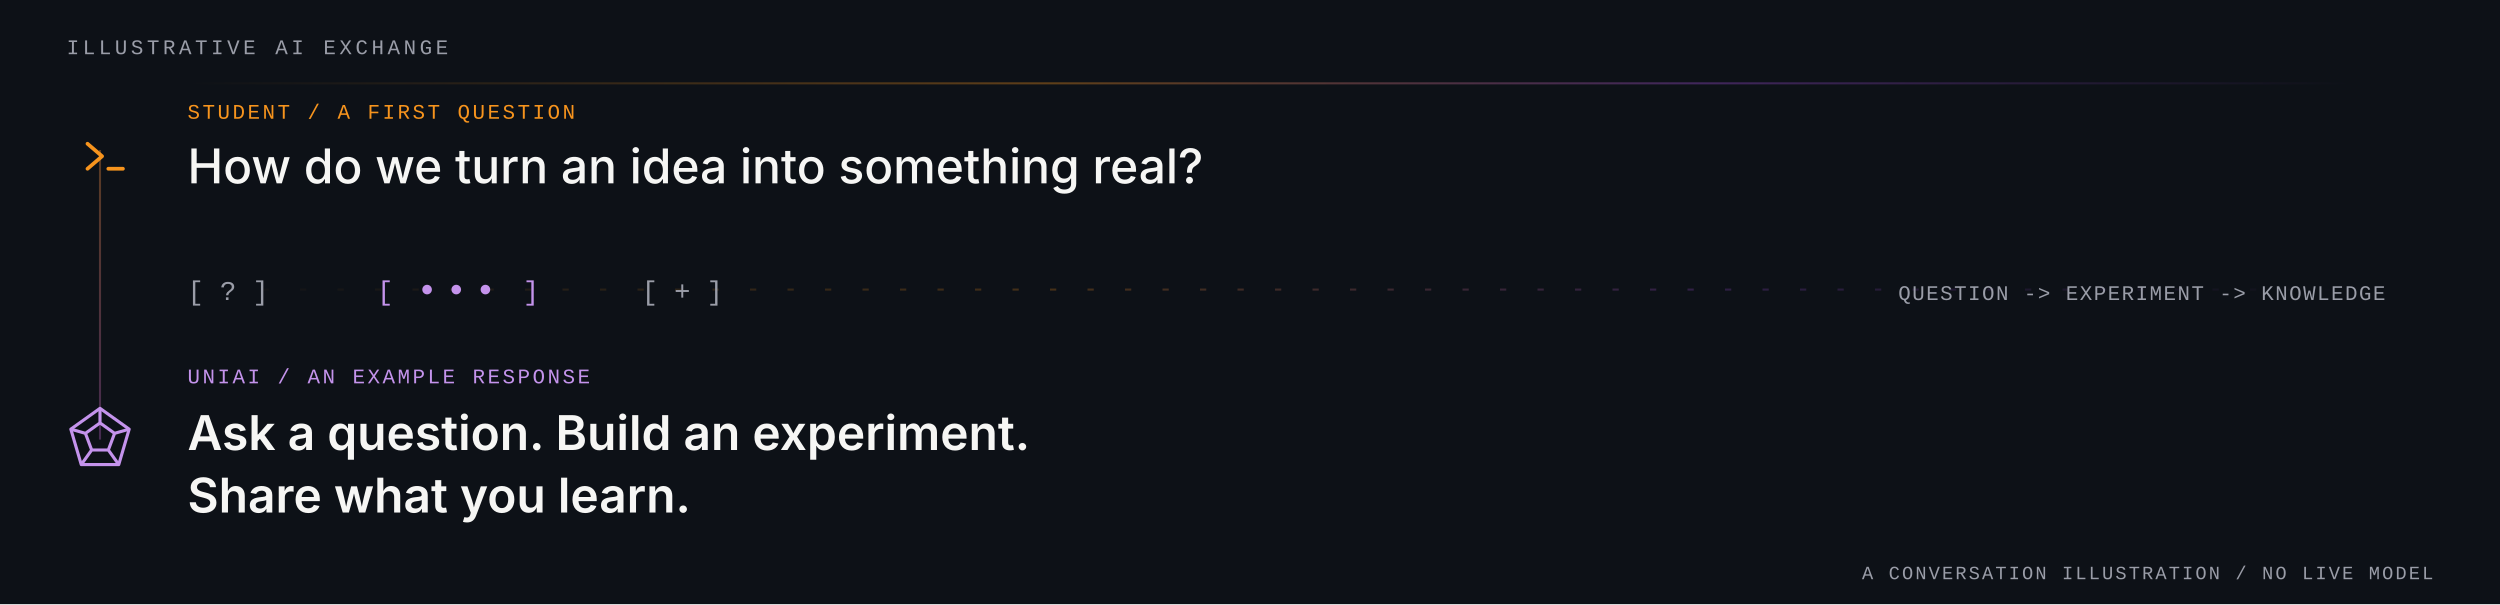
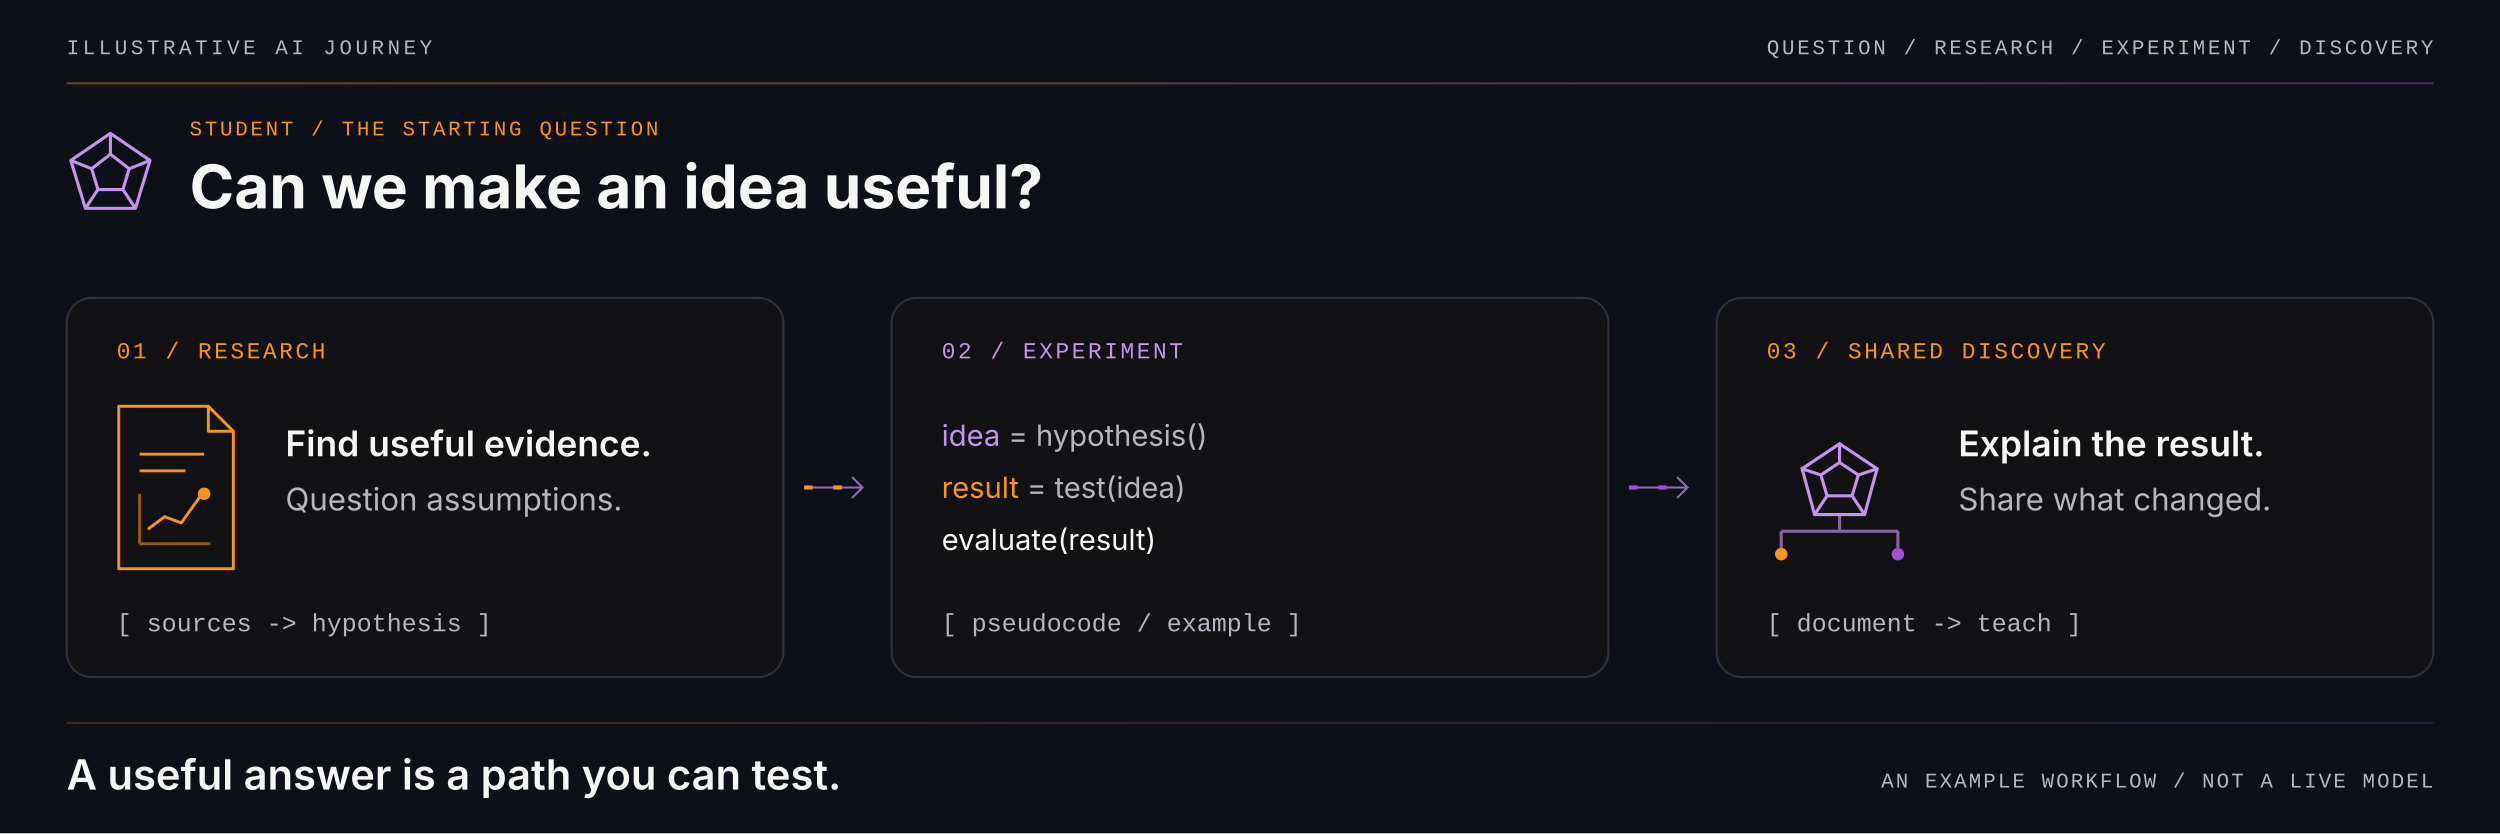
- <svg xmlns="http://www.w3.org/2000/svg" width="1200" height="290" viewBox="0 0 1200 290" fill="none" role="img" aria-labelledby="title description">
+ <svg xmlns="http://www.w3.org/2000/svg" width="1200" height="400" viewBox="0 0 1200 400" fill="none" role="img" aria-labelledby="title description">
  <defs>
-     <linearGradient id="thread" x1="48" y1="45" x2="48" y2="245" gradientUnits="userSpaceOnUse">
+     <linearGradient id="signal" x1="32" y1="0" x2="1168" y2="0" gradientUnits="userSpaceOnUse">
      <stop stop-color="#F7941D" />
      <stop offset="1" stop-color="#A04EDB" />
    </linearGradient>
-     <linearGradient id="signal" x1="90" y1="0" x2="1128" y2="0" gradientUnits="userSpaceOnUse">
-       <stop stop-color="#F7941D" stop-opacity="0" />
-       <stop offset=".4" stop-color="#F7941D" />
-       <stop offset=".7" stop-color="#A04EDB" />
-       <stop offset="1" stop-color="#A04EDB" stop-opacity="0" />
-     </linearGradient>
-     <clipPath id="prompt-clip">
-       <rect class="prompt-mask" x="90" y="57" width="1060" height="41" />
+     <clipPath id="question-clip">
+       <rect class="question-mask" x="91" y="70" width="1000" height="40" />
    </clipPath>
-     <clipPath id="reply-clip">
-       <rect class="reply-mask" x="90" y="187" width="1060" height="69" />
+     <clipPath id="code-clip">
+       <rect class="code-mask" x="450" y="195" width="305" height="85" />
    </clipPath>
  </defs>
  <style>
- text{font-family:system-ui,-apple-system,BlinkMacSystemFont,'Segoe UI',sans-serif}
- .mono{font-family:ui-monospace,SFMono-Regular,Consolas,'Liberation Mono',monospace}
- .prompt-mask{transform-origin:90px 0;animation:prompt-type 16s steps(42,end) infinite}
- .reply-mask{transform-origin:90px 0;animation:reply-type 16s steps(64,end) infinite}
- .content{animation:cycle 16s ease-in-out infinite}
- .dot{animation:think 2.4s ease-in-out infinite}
- .d2{animation-delay:.3s}.d3{animation-delay:.6s}
- .signal{stroke-dasharray:3 15;animation:signal 8s linear infinite}
- .avatar{transform-origin:48px 211px;animation:avatar 16s ease-in-out infinite}
- @keyframes prompt-type{0%{transform:scaleX(0)}10%,100%{transform:scaleX(1)}}
- @keyframes reply-type{0%,20%{transform:scaleX(0)}39%,100%{transform:scaleX(1)}}
- @keyframes cycle{0%,97%,100%{opacity:0}3%,94%{opacity:1}}
- @keyframes think{0%,100%{opacity:.25;transform:translateY(0)}50%{opacity:.9;transform:translateY(-2px)}}
- @keyframes signal{to{stroke-dashoffset:-144}}
- @keyframes avatar{0%,20%,100%{opacity:.65}35%,90%{opacity:1}}
- @media(prefers-reduced-motion:reduce){.prompt-mask,.reply-mask,.content,.dot,.signal,.avatar{animation:none;transform:none;opacity:1}}
+ text{font-family:system-ui,-apple-system,BlinkMacSystemFont,'Segoe UI',sans-serif}.mono{font-family:ui-monospace,SFMono-Regular,Consolas,'Liberation Mono',monospace}
+ .question-mask{animation:question 18s steps(30,end) infinite;transform-origin:91px 0}.research{animation:research 18s ease-in-out infinite}.experiment{animation:experiment 18s ease-in-out infinite}.discovery{animation:discovery 18s ease-in-out infinite}
+ .code-mask{animation:code 18s steps(30,end) infinite;transform-origin:450px 0}.plot{stroke-dasharray:90;animation:plot 18s ease-in-out infinite}.packet{stroke-dasharray:4 10;animation:packet 4s linear infinite}.insight{animation:insight 18s ease-in-out infinite;transform-origin:883px 236px}
+ @keyframes question{0%{transform:scaleX(0)}8%,96%{transform:scaleX(1)}100%{transform:scaleX(0)}}
+ @keyframes research{0%,6%,100%{opacity:.3}12%,96%{opacity:1}}
+ @keyframes experiment{0%,15%,100%{opacity:.3}23%,96%{opacity:1}}
+ @keyframes discovery{0%,27%,100%{opacity:.3}35%,96%{opacity:1}}
+ @keyframes code{0%,17%{transform:scaleX(0)}30%,96%{transform:scaleX(1)}100%{transform:scaleX(0)}}
+ @keyframes plot{0%,8%,100%{stroke-dashoffset:90}17%,96%{stroke-dashoffset:0}}
+ @keyframes packet{to{stroke-dashoffset:-56}}
+ @keyframes insight{0%,28%,100%{transform:scale(.9);opacity:.4}37%,96%{transform:scale(1);opacity:1}}
+ @media(prefers-reduced-motion:reduce){.question-mask,.research,.experiment,.discovery,.code-mask,.plot,.packet,.insight{animation:none;transform:none;opacity:1;stroke-dashoffset:0}}
</style>
-   <rect width="1200" height="290" fill="#0D1117" />
-   <text class="mono" x="32" y="26" fill="#9A9DA8" font-size="10" letter-spacing="1.7">ILLUSTRATIVE AI EXCHANGE</text>
-   <path d="M32 40H1168" stroke="url(#signal)" stroke-width="1" opacity=".35" />
-   <path d="M48 72V211" stroke="url(#thread)" stroke-width="1" opacity=".35" />
-   <path d="M42 69l7 6-7 6M52 81h7" stroke="#F7941D" stroke-width="1.8" stroke-linecap="round" stroke-linejoin="round" />
-   <text class="mono" x="90" y="57" fill="#F7941D" font-size="10" letter-spacing="1.2">STUDENT / A FIRST QUESTION</text>
-   <g class="content">
-     <g clip-path="url(#prompt-clip)">
-       <text x="90" y="88" fill="#F6F6F4" font-size="23" font-weight="500">How do we turn an idea into something real?</text>
+   <rect width="1200" height="400" fill="#0D1117" />
+   <text class="mono" x="32" y="26" font-size="10" letter-spacing="1.7" fill="#B6B6C1">ILLUSTRATIVE AI JOURNEY</text>
+   <text class="mono" x="1168" y="26" font-size="10" letter-spacing="1.3" fill="#B6B6C1" text-anchor="end">QUESTION / RESEARCH / EXPERIMENT / DISCOVERY</text>
+   <path d="M32 40H1168" stroke="url(#signal)" opacity=".4" />
+   <g stroke="#C493EC" stroke-width="1.5" stroke-linejoin="round">
+     <path d="M53 64l19 13-7 23H41l-7-23z" />
+     <path d="M53 74l9 7-3 10H47l-3-10zM53 64v10M72 77l-10 4M65 100l-6-9M41 100l6-9M34 77l10 4" />
+   </g>
+   <text class="mono" x="91" y="65" font-size="10" fill="#F7941D" letter-spacing="1.3">STUDENT / THE STARTING QUESTION</text>
+   <g clip-path="url(#question-clip)">
+     <text x="91" y="100" font-size="29" font-weight="650" fill="#F6F6F4">Can we make an idea useful?</text>
+   </g>
+   <g class="research">
+     <rect x="32" y="143" width="344" height="182" rx="12" fill="#121214" stroke="#303039" />
+     <text class="mono" x="56" y="172" font-size="11" fill="#F7941D" letter-spacing="1.2">01 / RESEARCH</text>
+     <g stroke="#F7941D" stroke-width="1.4" stroke-linejoin="round">
+       <path d="M57 195h43l12 12v66H57zM100 195v12h12M67 218h31M67 226h22" />
+       <path d="M67 261v-24M67 261h34" opacity=".55" />
+       <path class="plot" d="M71 254l8-6 8 3 10-14" fill="none" />
+       <circle cx="98" cy="237" r="2.3" fill="#F7941D" />
    </g>
+     <text x="137" y="219" font-size="17" font-weight="600" fill="#F6F6F4">Find useful evidence.</text>
+     <text x="137" y="245" font-size="15" fill="#B6B6C1">Question assumptions.</text>
+     <text class="mono" x="56" y="303" font-size="12" fill="#B6B6C1">[ sources -&gt; hypothesis ]</text>
  </g>
-   <g aria-hidden="true">
-     <path class="signal" d="M90 139H1145" stroke="url(#signal)" stroke-width="1" opacity=".24" />
-     <text class="mono" x="90" y="144" fill="#9A9DA8" font-size="13">[ ? ]</text>
-     <text class="mono" x="181" y="144" fill="#C493EC" font-size="13">[</text>
-     <circle class="dot" cx="205" cy="139" r="2.3" fill="#C493EC" />
-     <circle class="dot d2" cx="219" cy="139" r="2.3" fill="#C493EC" />
-     <circle class="dot d3" cx="233" cy="139" r="2.3" fill="#C493EC" />
-     <text class="mono" x="251" y="144" fill="#C493EC" font-size="13">]</text>
-     <text class="mono" x="308" y="144" fill="#9A9DA8" font-size="13">[ + ]</text>
-     <text class="mono" x="1145" y="144" fill="#9A9DA8" font-size="10" text-anchor="end" letter-spacing=".7">QUESTION -&gt; EXPERIMENT -&gt; KNOWLEDGE</text>
+   <path d="M386 234h28m-5-5 5 5-5 5" stroke="#C493EC" opacity=".7" />
+   <path class="packet" d="M386 234h28" stroke="#F7941D" stroke-width="2" />
+   <g class="experiment">
+     <rect x="428" y="143" width="344" height="182" rx="12" fill="#121214" stroke="#303039" />
+     <text class="mono" x="452" y="172" font-size="11" fill="#C493EC" letter-spacing="1.2">02 / EXPERIMENT</text>
+     <g class="mono" font-size="14" clip-path="url(#code-clip)">
+       <text x="452" y="214" fill="#B6B6C1">
+         <tspan fill="#C493EC">idea</tspan> = hypothesis()</text>
+       <text x="452" y="239" fill="#B6B6C1">
+         <tspan fill="#F7941D">result</tspan> = test(idea)</text>
+       <text x="452" y="264" fill="#F6F6F4">evaluate(result)</text>
+     </g>
+     <text class="mono" x="452" y="303" font-size="12" fill="#B6B6C1">[ pseudocode / example ]</text>
  </g>
-   <g class="avatar" stroke="#C493EC" stroke-width="1.5" stroke-linejoin="round">
-     <path d="M48 196l14 10-5 17H39l-5-17z" />
-     <path d="M48 203l7 5-3 8h-8l-3-8zM48 196v7M62 206l-7 2M57 223l-5-7M39 223l5-7M34 206l7 2" />
+   <path d="M782 234h28m-5-5 5 5-5 5" stroke="#C493EC" opacity=".7" />
+   <path class="packet" d="M782 234h28" stroke="#A04EDB" stroke-width="2" />
+   <g class="discovery">
+     <rect x="824" y="143" width="344" height="182" rx="12" fill="#121214" stroke="#303039" />
+     <text class="mono" x="848" y="172" font-size="11" fill="#F7941D" letter-spacing="1.2">03 / SHARED DISCOVERY</text>
+     <g class="insight" stroke="#C493EC" stroke-width="1.5">
+       <path d="M883 213l18 12-6 22h-24l-6-22zM883 222l9 6-3 10h-12l-3-10zM883 213v9M901 225l-9 3M895 247l-6-9M871 247l6-9M865 225l9 3" />
+       <path d="M855 255h56M883 247v8M855 255v8M911 255v8" opacity=".65" />
+       <circle cx="855" cy="266" r="3" fill="#F7941D" stroke="none" />
+       <circle cx="911" cy="266" r="3" fill="#A04EDB" stroke="none" />
+     </g>
+     <text x="940" y="219" font-size="17" font-weight="600" fill="#F6F6F4">Explain the result.</text>
+     <text x="940" y="245" font-size="15" fill="#B6B6C1">Share what changed.</text>
+     <text class="mono" x="848" y="303" font-size="12" fill="#B6B6C1">[ document -&gt; teach ]</text>
  </g>
-   <text class="mono" x="90" y="184" fill="#C493EC" font-size="10" letter-spacing="1.2">UNIAI / AN EXAMPLE RESPONSE</text>
-   <g class="content">
-     <g clip-path="url(#reply-clip)">
-       <text x="90" y="216" fill="#F6F6F4" font-size="23" font-weight="600">Ask a question. Build an experiment.</text>
-       <text x="90" y="246" fill="#F6F6F4" font-size="23" font-weight="600">Share what you learn.</text>
-     </g>
-   </g>
-   <text class="mono" x="1168" y="278" text-anchor="end" fill="#9A9DA8" font-size="9" letter-spacing="1">A CONVERSATION ILLUSTRATION / NO LIVE MODEL</text>
+   <path d="M32 347H1168" stroke="url(#signal)" opacity=".2" />
+   <text x="32" y="379" font-size="20" font-weight="600" fill="#F6F6F4">A useful answer is a path you can test.</text>
+   <text class="mono" x="1168" y="378" font-size="10" letter-spacing="1" fill="#B6B6C1" text-anchor="end">AN EXAMPLE WORKFLOW / NOT A LIVE MODEL</text>
</svg>
